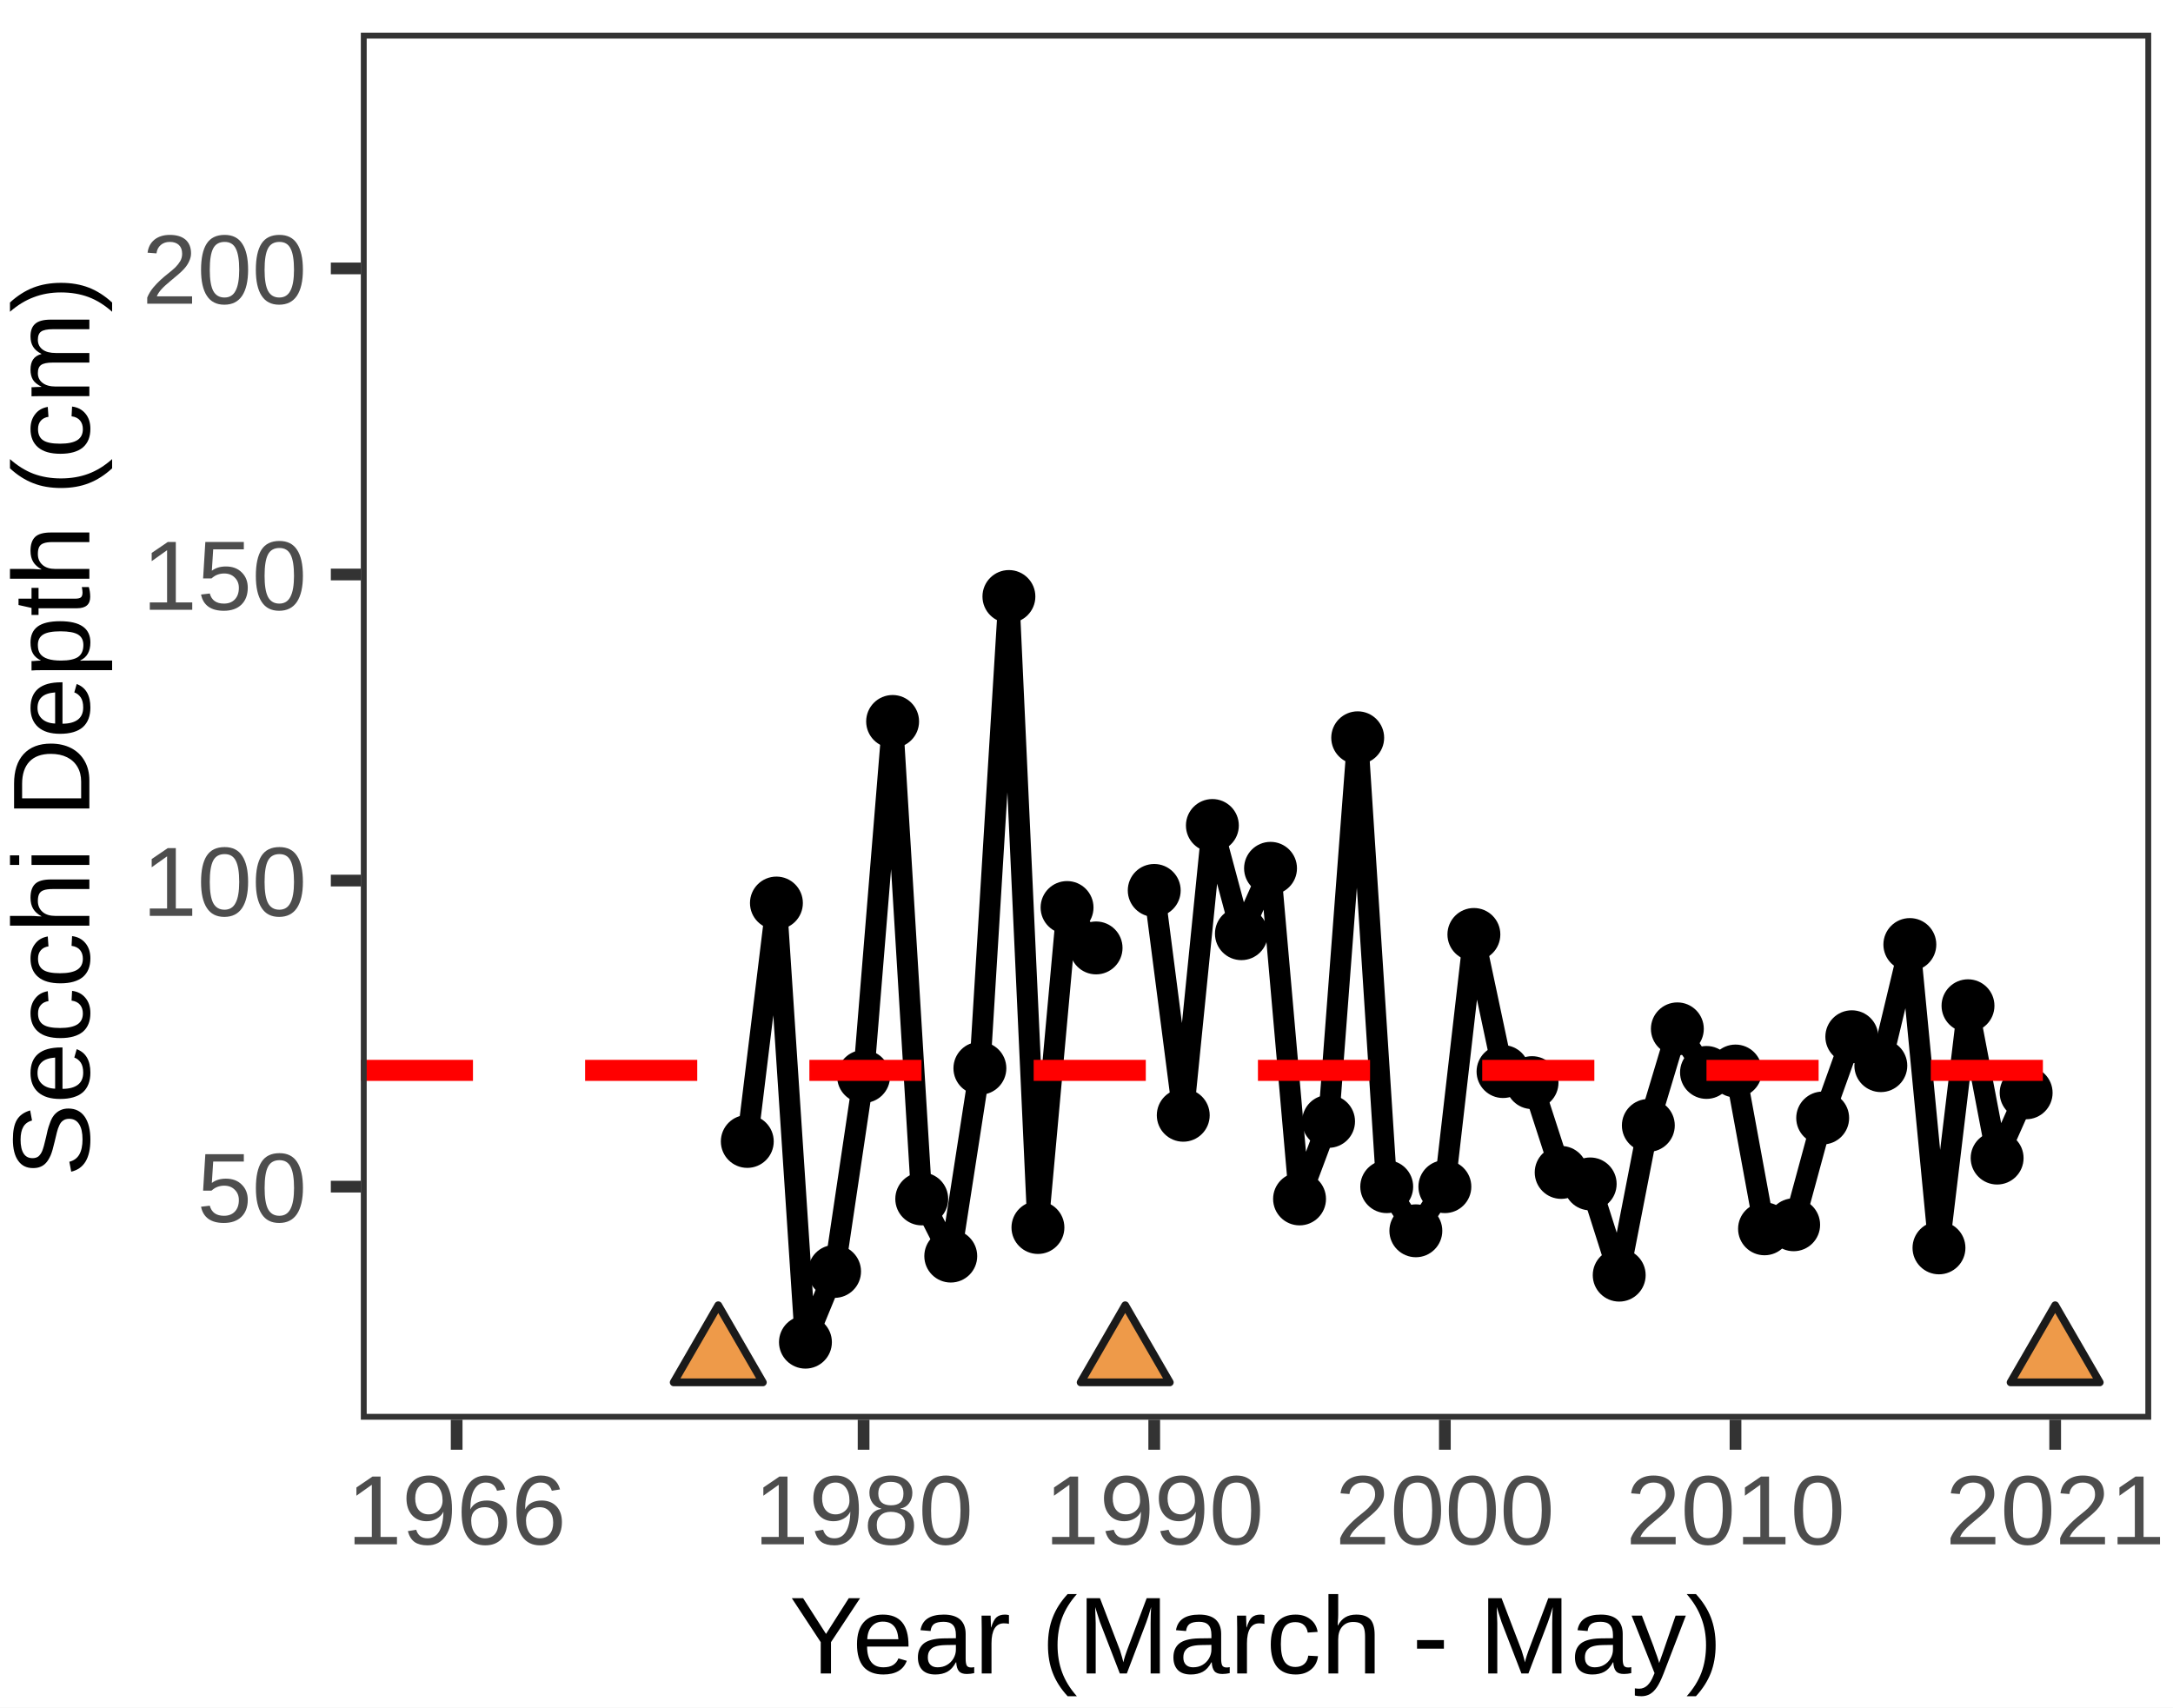
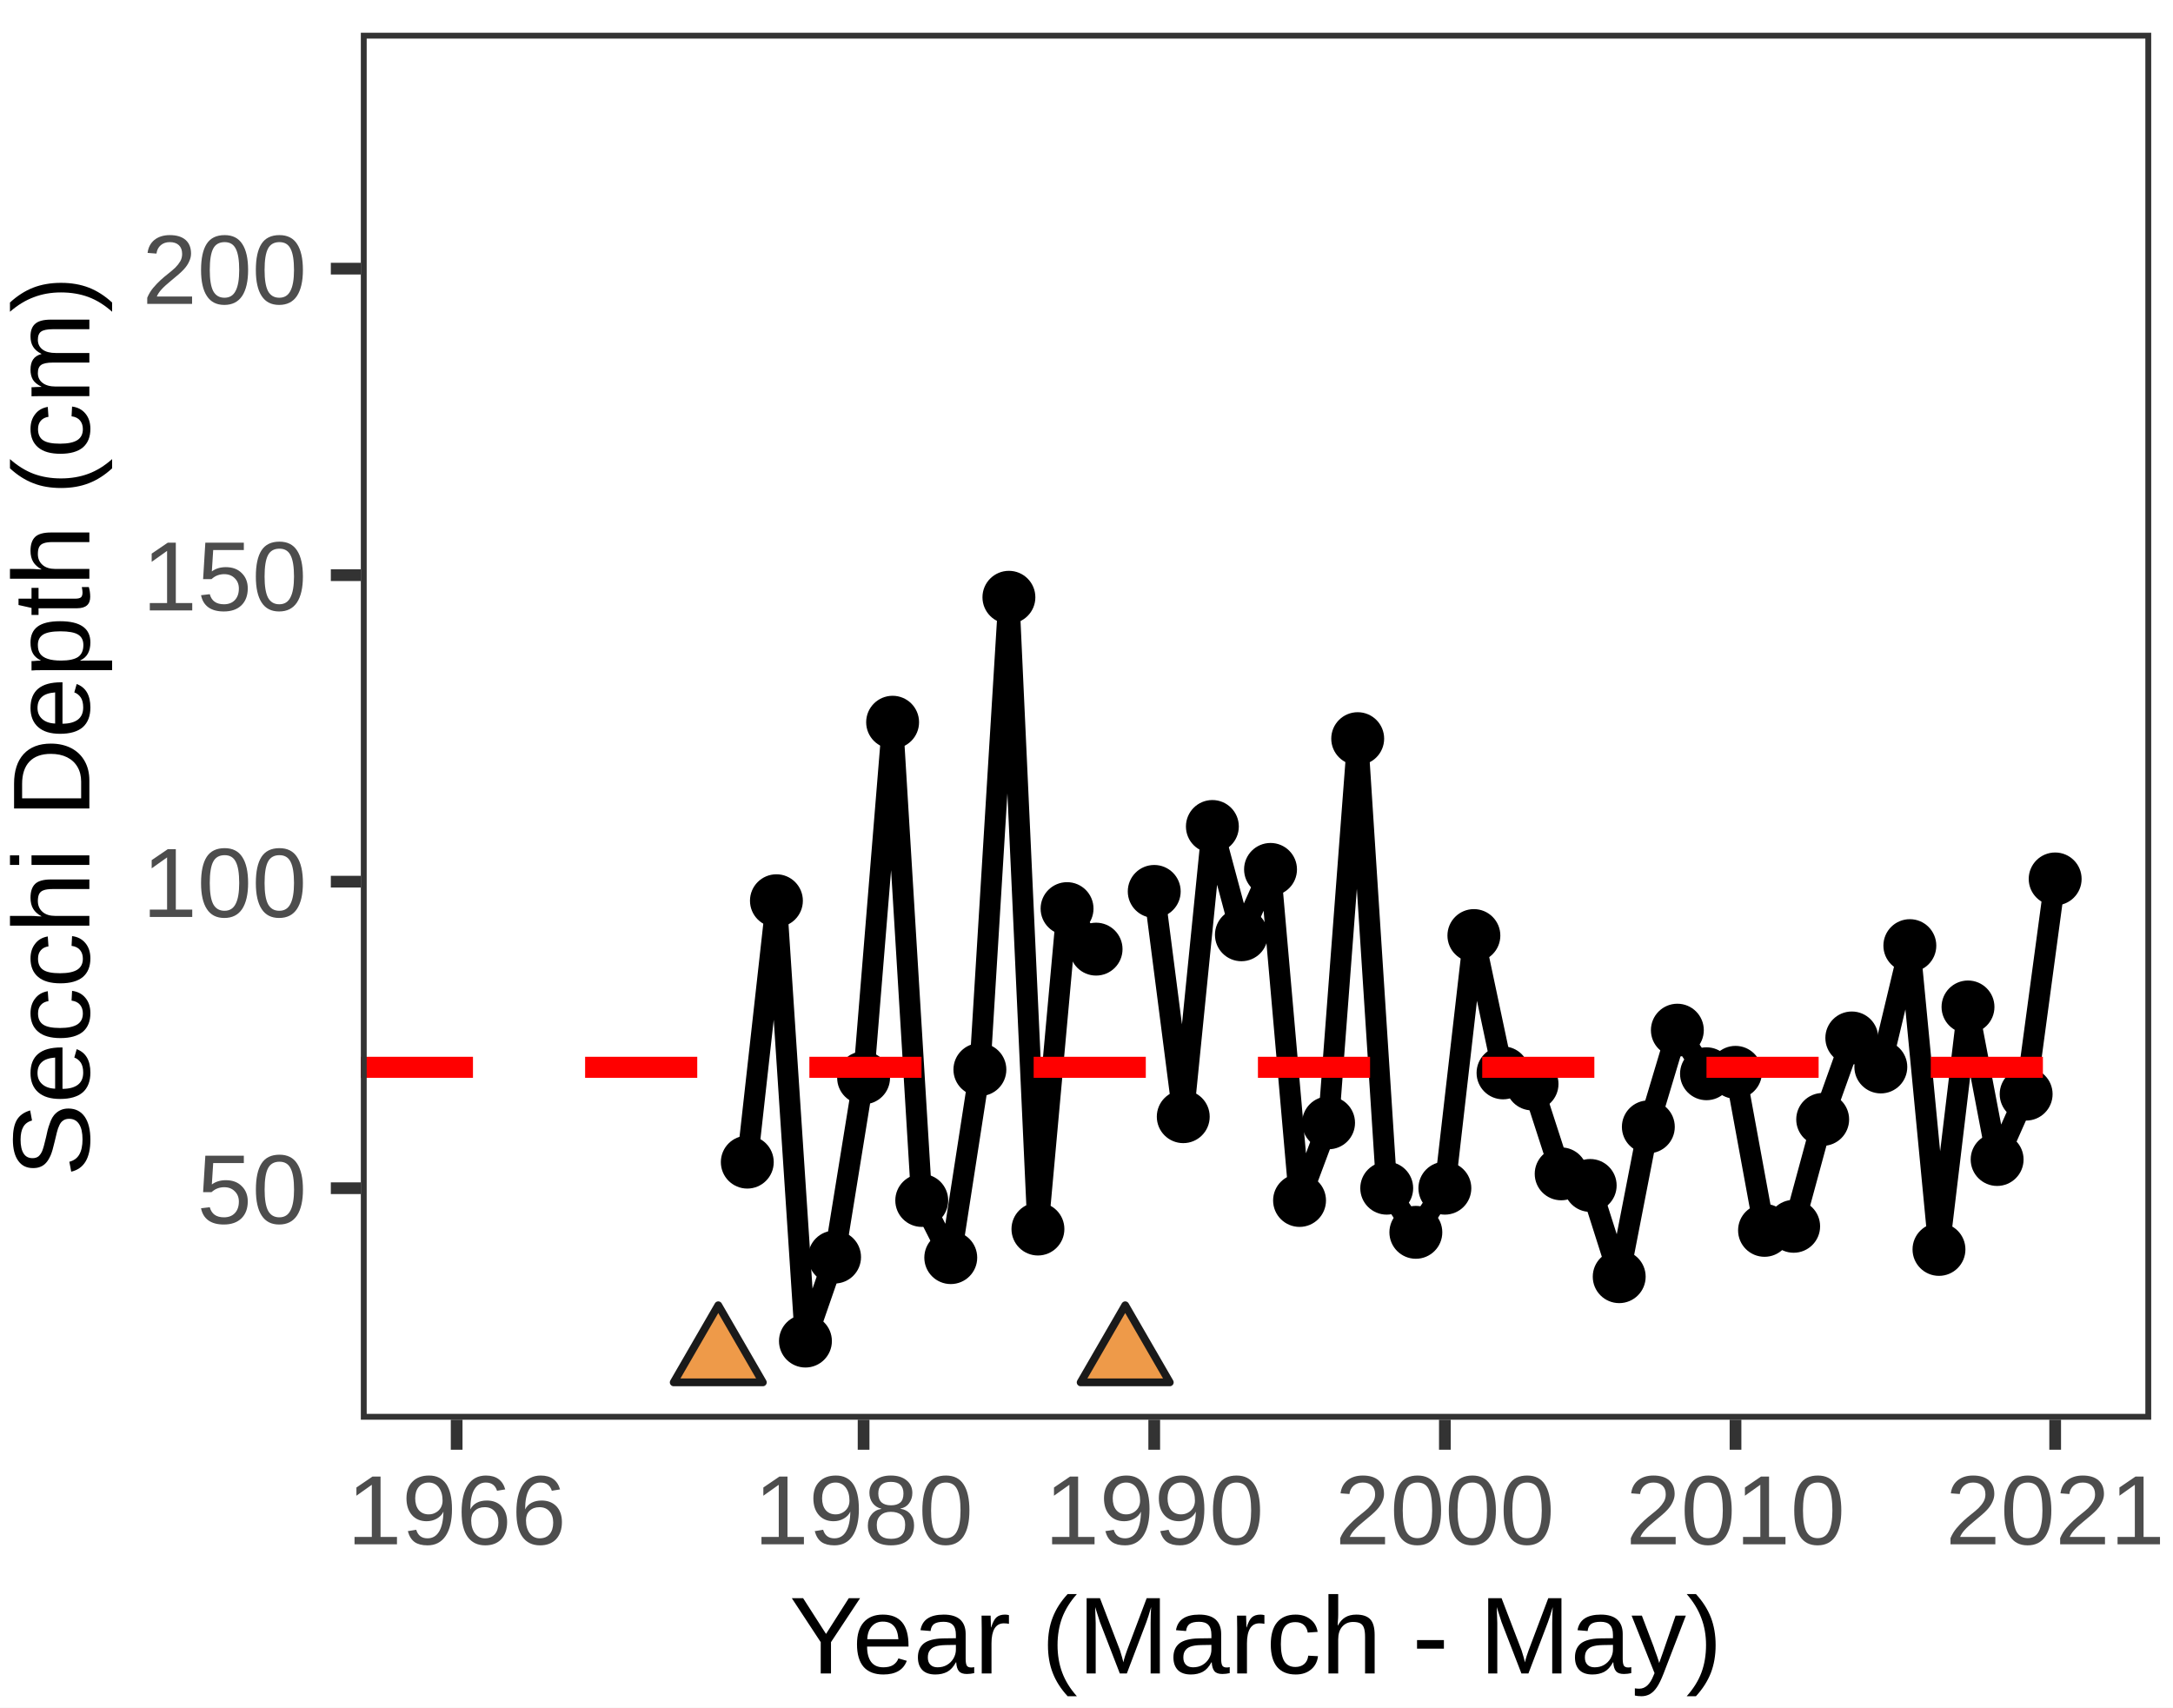
<svg xmlns="http://www.w3.org/2000/svg" class="svglite" width="198.43pt" height="155.91pt" viewBox="0 0 198.43 155.91">
  <defs>
    <style type="text/css">
    .svglite line, .svglite polyline, .svglite polygon, .svglite path, .svglite rect, .svglite circle {
      fill: none;
      stroke: #000000;
      stroke-linecap: round;
      stroke-linejoin: round;
      stroke-miterlimit: 10.00;
    }
    .svglite text {
      white-space: pre;
    }
  </style>
  </defs>
  <rect width="100%" height="100%" style="stroke: none; fill: #FFFFFF;" />
  <defs>
    <clipPath id="cpMC4wMHwxOTguNDN8MC4wMHwxNTUuOTE=">
      <rect x="0.00" y="0.00" width="198.43" height="155.91" />
    </clipPath>
  </defs>
  <g clip-path="url(#cpMC4wMHwxOTguNDN8MC4wMHwxNTUuOTE=)">
    <rect x="0.00" y="0.00" width="198.43" height="155.91" style="stroke-width: 1.07; stroke: #FFFFFF; fill: #FFFFFF;" />
  </g>
  <defs>
    <clipPath id="cpMzIuOTV8MTk2LjQzfDIuOTl8MTI5LjY0">
      <rect x="32.95" y="2.99" width="163.49" height="126.65" />
    </clipPath>
  </defs>
  <g clip-path="url(#cpMzIuOTV8MTk2LjQzfDIuOTl8MTI5LjY0)">
    <rect x="32.95" y="2.99" width="163.49" height="126.65" style="stroke-width: 1.07; stroke: none; fill: #FFFFFF;" />
-     <polyline points="68.24,104.23 70.90,82.46 73.55,122.56 76.21,116.10 78.86,98.30 81.51,65.88 84.17,109.48 86.82,114.70 89.48,97.55 92.13,54.47 94.78,112.09 97.44,82.87 100.09,86.56 " style="stroke-width: 1.92; stroke-linecap: butt;" />
-     <polyline points="105.40,81.31 108.05,101.84 110.71,75.38 113.36,85.26 116.02,79.29 118.67,109.48 121.32,102.40 123.98,67.37 126.63,108.36 129.29,112.39 131.94,108.36 134.59,85.33 137.25,97.85 139.90,98.86 142.56,107.06 145.21,108.11 147.86,116.44 150.52,102.77 153.17,93.95 155.83,97.93 158.48,97.80 161.13,112.21 163.79,111.84 166.44,102.09 169.10,94.67 171.75,97.31 174.40,86.25 177.06,113.95 179.71,91.84 182.37,105.75 185.02,99.79 " style="stroke-width: 1.92; stroke-linecap: butt;" />
-     <circle cx="68.24" cy="104.23" r="2.06" style="stroke-width: 0.71; fill: #000000;" />
-     <circle cx="70.90" cy="82.46" r="2.06" style="stroke-width: 0.71; fill: #000000;" />
-     <circle cx="73.55" cy="122.56" r="2.06" style="stroke-width: 0.71; fill: #000000;" />
-     <circle cx="76.21" cy="116.10" r="2.06" style="stroke-width: 0.71; fill: #000000;" />
-     <circle cx="78.86" cy="98.30" r="2.06" style="stroke-width: 0.71; fill: #000000;" />
-     <circle cx="81.51" cy="65.88" r="2.06" style="stroke-width: 0.71; fill: #000000;" />
-     <circle cx="84.17" cy="109.48" r="2.06" style="stroke-width: 0.71; fill: #000000;" />
-     <circle cx="86.82" cy="114.70" r="2.06" style="stroke-width: 0.71; fill: #000000;" />
-     <circle cx="89.48" cy="97.55" r="2.06" style="stroke-width: 0.71; fill: #000000;" />
-     <circle cx="92.13" cy="54.47" r="2.06" style="stroke-width: 0.71; fill: #000000;" />
-     <circle cx="94.78" cy="112.09" r="2.06" style="stroke-width: 0.71; fill: #000000;" />
-     <circle cx="97.44" cy="82.87" r="2.06" style="stroke-width: 0.71; fill: #000000;" />
-     <circle cx="100.09" cy="86.56" r="2.06" style="stroke-width: 0.71; fill: #000000;" />
-     <circle cx="105.40" cy="81.31" r="2.06" style="stroke-width: 0.71; fill: #000000;" />
-     <circle cx="108.05" cy="101.84" r="2.06" style="stroke-width: 0.71; fill: #000000;" />
-     <circle cx="110.71" cy="75.38" r="2.06" style="stroke-width: 0.71; fill: #000000;" />
-     <circle cx="113.36" cy="85.26" r="2.06" style="stroke-width: 0.71; fill: #000000;" />
-     <circle cx="116.02" cy="79.29" r="2.06" style="stroke-width: 0.71; fill: #000000;" />
-     <circle cx="118.67" cy="109.48" r="2.06" style="stroke-width: 0.71; fill: #000000;" />
-     <circle cx="121.32" cy="102.40" r="2.06" style="stroke-width: 0.71; fill: #000000;" />
-     <circle cx="123.98" cy="67.37" r="2.06" style="stroke-width: 0.71; fill: #000000;" />
-     <circle cx="126.63" cy="108.36" r="2.06" style="stroke-width: 0.71; fill: #000000;" />
-     <circle cx="129.29" cy="112.39" r="2.06" style="stroke-width: 0.71; fill: #000000;" />
-     <circle cx="131.94" cy="108.36" r="2.06" style="stroke-width: 0.71; fill: #000000;" />
-     <circle cx="134.59" cy="85.33" r="2.06" style="stroke-width: 0.71; fill: #000000;" />
-     <circle cx="137.25" cy="97.85" r="2.06" style="stroke-width: 0.71; fill: #000000;" />
-     <circle cx="139.90" cy="98.86" r="2.06" style="stroke-width: 0.71; fill: #000000;" />
-     <circle cx="142.56" cy="107.06" r="2.06" style="stroke-width: 0.71; fill: #000000;" />
-     <circle cx="145.21" cy="108.11" r="2.06" style="stroke-width: 0.71; fill: #000000;" />
-     <circle cx="147.86" cy="116.44" r="2.06" style="stroke-width: 0.71; fill: #000000;" />
-     <circle cx="150.52" cy="102.77" r="2.06" style="stroke-width: 0.71; fill: #000000;" />
-     <circle cx="153.17" cy="93.95" r="2.06" style="stroke-width: 0.71; fill: #000000;" />
-     <circle cx="155.83" cy="97.93" r="2.06" style="stroke-width: 0.71; fill: #000000;" />
-     <circle cx="158.48" cy="97.80" r="2.06" style="stroke-width: 0.71; fill: #000000;" />
-     <circle cx="161.13" cy="112.21" r="2.06" style="stroke-width: 0.71; fill: #000000;" />
-     <circle cx="163.79" cy="111.84" r="2.06" style="stroke-width: 0.71; fill: #000000;" />
-     <circle cx="166.44" cy="102.09" r="2.06" style="stroke-width: 0.71; fill: #000000;" />
-     <circle cx="169.10" cy="94.67" r="2.06" style="stroke-width: 0.71; fill: #000000;" />
-     <circle cx="171.75" cy="97.31" r="2.06" style="stroke-width: 0.71; fill: #000000;" />
-     <circle cx="174.40" cy="86.25" r="2.06" style="stroke-width: 0.71; fill: #000000;" />
-     <circle cx="177.06" cy="113.95" r="2.06" style="stroke-width: 0.71; fill: #000000;" />
-     <circle cx="179.71" cy="91.84" r="2.06" style="stroke-width: 0.71; fill: #000000;" />
-     <circle cx="182.37" cy="105.75" r="2.06" style="stroke-width: 0.71; fill: #000000;" />
-     <circle cx="185.02" cy="99.79" r="2.06" style="stroke-width: 0.71; fill: #000000;" />
+     <polyline points="68.24,106.12 70.90,82.25 73.55,122.46 76.21,114.79 78.86,98.42 81.51,65.95 84.17,109.62 86.82,114.84 89.48,97.67 92.13,54.54 94.78,112.23 97.44,82.97 100.09,86.67 " style="stroke-width: 1.92; stroke-linecap: butt;" />
+     <polyline points="105.40,81.40 108.05,101.97 110.71,75.47 113.36,85.36 116.02,79.39 118.67,109.62 121.32,102.53 123.98,67.45 126.63,108.50 129.29,112.53 131.94,108.50 134.59,85.43 137.25,97.97 139.90,98.98 142.56,107.19 145.21,108.25 147.86,116.58 150.52,102.90 153.17,94.07 155.83,98.05 158.48,97.92 161.13,112.35 163.79,111.98 166.44,102.22 169.10,94.78 171.75,97.43 174.40,86.35 177.06,114.09 179.71,91.95 182.37,105.88 185.02,99.91 187.67,80.26 " style="stroke-width: 1.92; stroke-linecap: butt;" />
+     <circle cx="68.24" cy="106.12" r="2.06" style="stroke-width: 0.71; fill: #000000;" />
+     <circle cx="70.90" cy="82.25" r="2.06" style="stroke-width: 0.71; fill: #000000;" />
+     <circle cx="73.55" cy="122.46" r="2.06" style="stroke-width: 0.71; fill: #000000;" />
+     <circle cx="76.21" cy="114.79" r="2.06" style="stroke-width: 0.71; fill: #000000;" />
+     <circle cx="78.86" cy="98.42" r="2.06" style="stroke-width: 0.71; fill: #000000;" />
+     <circle cx="81.51" cy="65.95" r="2.06" style="stroke-width: 0.71; fill: #000000;" />
+     <circle cx="84.17" cy="109.62" r="2.06" style="stroke-width: 0.71; fill: #000000;" />
+     <circle cx="86.82" cy="114.84" r="2.06" style="stroke-width: 0.71; fill: #000000;" />
+     <circle cx="89.48" cy="97.67" r="2.06" style="stroke-width: 0.71; fill: #000000;" />
+     <circle cx="92.13" cy="54.54" r="2.06" style="stroke-width: 0.71; fill: #000000;" />
+     <circle cx="94.78" cy="112.23" r="2.06" style="stroke-width: 0.71; fill: #000000;" />
+     <circle cx="97.44" cy="82.97" r="2.06" style="stroke-width: 0.71; fill: #000000;" />
+     <circle cx="100.09" cy="86.67" r="2.06" style="stroke-width: 0.71; fill: #000000;" />
+     <circle cx="105.40" cy="81.40" r="2.06" style="stroke-width: 0.71; fill: #000000;" />
+     <circle cx="108.05" cy="101.97" r="2.06" style="stroke-width: 0.71; fill: #000000;" />
+     <circle cx="110.71" cy="75.47" r="2.06" style="stroke-width: 0.71; fill: #000000;" />
+     <circle cx="113.36" cy="85.36" r="2.06" style="stroke-width: 0.71; fill: #000000;" />
+     <circle cx="116.02" cy="79.39" r="2.06" style="stroke-width: 0.71; fill: #000000;" />
+     <circle cx="118.67" cy="109.62" r="2.06" style="stroke-width: 0.71; fill: #000000;" />
+     <circle cx="121.32" cy="102.53" r="2.06" style="stroke-width: 0.71; fill: #000000;" />
+     <circle cx="123.98" cy="67.45" r="2.06" style="stroke-width: 0.71; fill: #000000;" />
+     <circle cx="126.63" cy="108.50" r="2.06" style="stroke-width: 0.71; fill: #000000;" />
+     <circle cx="129.29" cy="112.53" r="2.06" style="stroke-width: 0.71; fill: #000000;" />
+     <circle cx="131.94" cy="108.50" r="2.06" style="stroke-width: 0.71; fill: #000000;" />
+     <circle cx="134.59" cy="85.43" r="2.06" style="stroke-width: 0.71; fill: #000000;" />
+     <circle cx="137.25" cy="97.97" r="2.06" style="stroke-width: 0.71; fill: #000000;" />
+     <circle cx="139.90" cy="98.98" r="2.06" style="stroke-width: 0.71; fill: #000000;" />
+     <circle cx="142.56" cy="107.19" r="2.06" style="stroke-width: 0.71; fill: #000000;" />
+     <circle cx="145.21" cy="108.25" r="2.06" style="stroke-width: 0.71; fill: #000000;" />
+     <circle cx="147.86" cy="116.58" r="2.06" style="stroke-width: 0.71; fill: #000000;" />
+     <circle cx="150.52" cy="102.90" r="2.06" style="stroke-width: 0.71; fill: #000000;" />
+     <circle cx="153.17" cy="94.07" r="2.06" style="stroke-width: 0.71; fill: #000000;" />
+     <circle cx="155.83" cy="98.05" r="2.06" style="stroke-width: 0.71; fill: #000000;" />
+     <circle cx="158.48" cy="97.92" r="2.06" style="stroke-width: 0.71; fill: #000000;" />
+     <circle cx="161.13" cy="112.35" r="2.06" style="stroke-width: 0.71; fill: #000000;" />
+     <circle cx="163.79" cy="111.98" r="2.06" style="stroke-width: 0.71; fill: #000000;" />
+     <circle cx="166.44" cy="102.22" r="2.06" style="stroke-width: 0.71; fill: #000000;" />
+     <circle cx="169.10" cy="94.78" r="2.06" style="stroke-width: 0.71; fill: #000000;" />
+     <circle cx="171.75" cy="97.43" r="2.06" style="stroke-width: 0.71; fill: #000000;" />
+     <circle cx="174.40" cy="86.35" r="2.06" style="stroke-width: 0.71; fill: #000000;" />
+     <circle cx="177.06" cy="114.09" r="2.06" style="stroke-width: 0.71; fill: #000000;" />
+     <circle cx="179.71" cy="91.95" r="2.06" style="stroke-width: 0.71; fill: #000000;" />
+     <circle cx="182.37" cy="105.88" r="2.06" style="stroke-width: 0.71; fill: #000000;" />
+     <circle cx="185.02" cy="99.91" r="2.06" style="stroke-width: 0.71; fill: #000000;" />
+     <circle cx="187.67" cy="80.26" r="2.06" style="stroke-width: 0.71; fill: #000000;" />
    <polygon points="65.59,119.19 69.66,126.23 61.52,126.23 " style="stroke-width: 0.71; stroke: #1A1A1A; fill: #EE9A49;" />
    <polygon points="102.75,119.19 106.82,126.23 98.68,126.23 " style="stroke-width: 0.71; stroke: #1A1A1A; fill: #EE9A49;" />
-     <polygon points="187.67,119.19 191.74,126.23 183.60,126.23 " style="stroke-width: 0.71; stroke: #1A1A1A; fill: #EE9A49;" />
-     <line x1="32.95" y1="97.74" x2="196.43" y2="97.74" style="stroke-width: 1.92; stroke: #FF0000; stroke-dasharray: 10.24,10.24; stroke-linecap: butt;" />
+     <line x1="32.95" y1="97.46" x2="196.43" y2="97.46" style="stroke-width: 1.92; stroke: #FF0000; stroke-dasharray: 10.24,10.24; stroke-linecap: butt;" />
    <rect x="32.95" y="2.99" width="163.49" height="126.65" style="stroke-width: 1.07; stroke: #333333;" />
  </g>
  <g clip-path="url(#cpMC4wMHwxOTguNDN8MC4wMHwxNTUuOTE=)">
-     <text x="28.01" y="111.58" text-anchor="end" style="font-size: 9.00px;fill: #4D4D4D; font-family: &quot;Arial&quot;;" textLength="10.01px" lengthAdjust="spacingAndGlyphs">50</text>
-     <text x="28.01" y="83.63" text-anchor="end" style="font-size: 9.00px;fill: #4D4D4D; font-family: &quot;Arial&quot;;" textLength="15.01px" lengthAdjust="spacingAndGlyphs">100</text>
-     <text x="28.01" y="55.68" text-anchor="end" style="font-size: 9.00px;fill: #4D4D4D; font-family: &quot;Arial&quot;;" textLength="15.01px" lengthAdjust="spacingAndGlyphs">150</text>
-     <text x="28.01" y="27.73" text-anchor="end" style="font-size: 9.00px;fill: #4D4D4D; font-family: &quot;Arial&quot;;" textLength="15.01px" lengthAdjust="spacingAndGlyphs">200</text>
-     <polyline points="30.21,108.36 32.95,108.36 " style="stroke-width: 1.07; stroke: #333333; stroke-linecap: butt;" />
-     <polyline points="30.21,80.41 32.95,80.41 " style="stroke-width: 1.07; stroke: #333333; stroke-linecap: butt;" />
-     <polyline points="30.21,52.46 32.95,52.46 " style="stroke-width: 1.07; stroke: #333333; stroke-linecap: butt;" />
-     <polyline points="30.21,24.51 32.95,24.51 " style="stroke-width: 1.07; stroke: #333333; stroke-linecap: butt;" />
+     <text x="28.01" y="111.72" text-anchor="end" style="font-size: 9.00px;fill: #4D4D4D; font-family: &quot;Arial&quot;;" textLength="10.01px" lengthAdjust="spacingAndGlyphs">50</text>
+     <text x="28.01" y="83.73" text-anchor="end" style="font-size: 9.00px;fill: #4D4D4D; font-family: &quot;Arial&quot;;" textLength="15.01px" lengthAdjust="spacingAndGlyphs">100</text>
+     <text x="28.01" y="55.74" text-anchor="end" style="font-size: 9.00px;fill: #4D4D4D; font-family: &quot;Arial&quot;;" textLength="15.01px" lengthAdjust="spacingAndGlyphs">150</text>
+     <text x="28.01" y="27.75" text-anchor="end" style="font-size: 9.00px;fill: #4D4D4D; font-family: &quot;Arial&quot;;" textLength="15.01px" lengthAdjust="spacingAndGlyphs">200</text>
+     <polyline points="30.21,108.50 32.95,108.50 " style="stroke-width: 1.07; stroke: #333333; stroke-linecap: butt;" />
+     <polyline points="30.21,80.51 32.95,80.51 " style="stroke-width: 1.07; stroke: #333333; stroke-linecap: butt;" />
+     <polyline points="30.21,52.52 32.95,52.52 " style="stroke-width: 1.07; stroke: #333333; stroke-linecap: butt;" />
+     <polyline points="30.21,24.53 32.95,24.53 " style="stroke-width: 1.07; stroke: #333333; stroke-linecap: butt;" />
    <polyline points="41.70,132.38 41.70,129.64 " style="stroke-width: 1.07; stroke: #333333; stroke-linecap: butt;" />
    <polyline points="78.86,132.38 78.86,129.64 " style="stroke-width: 1.07; stroke: #333333; stroke-linecap: butt;" />
    <polyline points="105.40,132.38 105.40,129.64 " style="stroke-width: 1.07; stroke: #333333; stroke-linecap: butt;" />
    <polyline points="131.94,132.38 131.94,129.64 " style="stroke-width: 1.07; stroke: #333333; stroke-linecap: butt;" />
    <polyline points="158.48,132.38 158.48,129.64 " style="stroke-width: 1.07; stroke: #333333; stroke-linecap: butt;" />
    <polyline points="187.67,132.38 187.67,129.64 " style="stroke-width: 1.07; stroke: #333333; stroke-linecap: butt;" />
    <text x="41.70" y="141.02" text-anchor="middle" style="font-size: 9.00px;fill: #4D4D4D; font-family: &quot;Arial&quot;;" textLength="20.02px" lengthAdjust="spacingAndGlyphs">1966</text>
    <text x="78.86" y="141.02" text-anchor="middle" style="font-size: 9.00px;fill: #4D4D4D; font-family: &quot;Arial&quot;;" textLength="20.02px" lengthAdjust="spacingAndGlyphs">1980</text>
    <text x="105.40" y="141.02" text-anchor="middle" style="font-size: 9.00px;fill: #4D4D4D; font-family: &quot;Arial&quot;;" textLength="20.02px" lengthAdjust="spacingAndGlyphs">1990</text>
    <text x="131.94" y="141.02" text-anchor="middle" style="font-size: 9.00px;fill: #4D4D4D; font-family: &quot;Arial&quot;;" textLength="20.02px" lengthAdjust="spacingAndGlyphs">2000</text>
    <text x="158.48" y="141.02" text-anchor="middle" style="font-size: 9.00px;fill: #4D4D4D; font-family: &quot;Arial&quot;;" textLength="20.02px" lengthAdjust="spacingAndGlyphs">2010</text>
    <text x="187.67" y="141.02" text-anchor="middle" style="font-size: 9.00px;fill: #4D4D4D; font-family: &quot;Arial&quot;;" textLength="20.02px" lengthAdjust="spacingAndGlyphs">2021</text>
    <text x="114.69" y="152.81" text-anchor="middle" style="font-size: 10.00px; font-family: &quot;Arial&quot;;" textLength="85.26px" lengthAdjust="spacingAndGlyphs">Year (March - May)</text>
    <text transform="translate(8.16,66.32) rotate(-90)" text-anchor="middle" style="font-size: 10.00px; font-family: &quot;Arial&quot;;" textLength="82.29px" lengthAdjust="spacingAndGlyphs">Secchi Depth (cm)</text>
  </g>
</svg>
